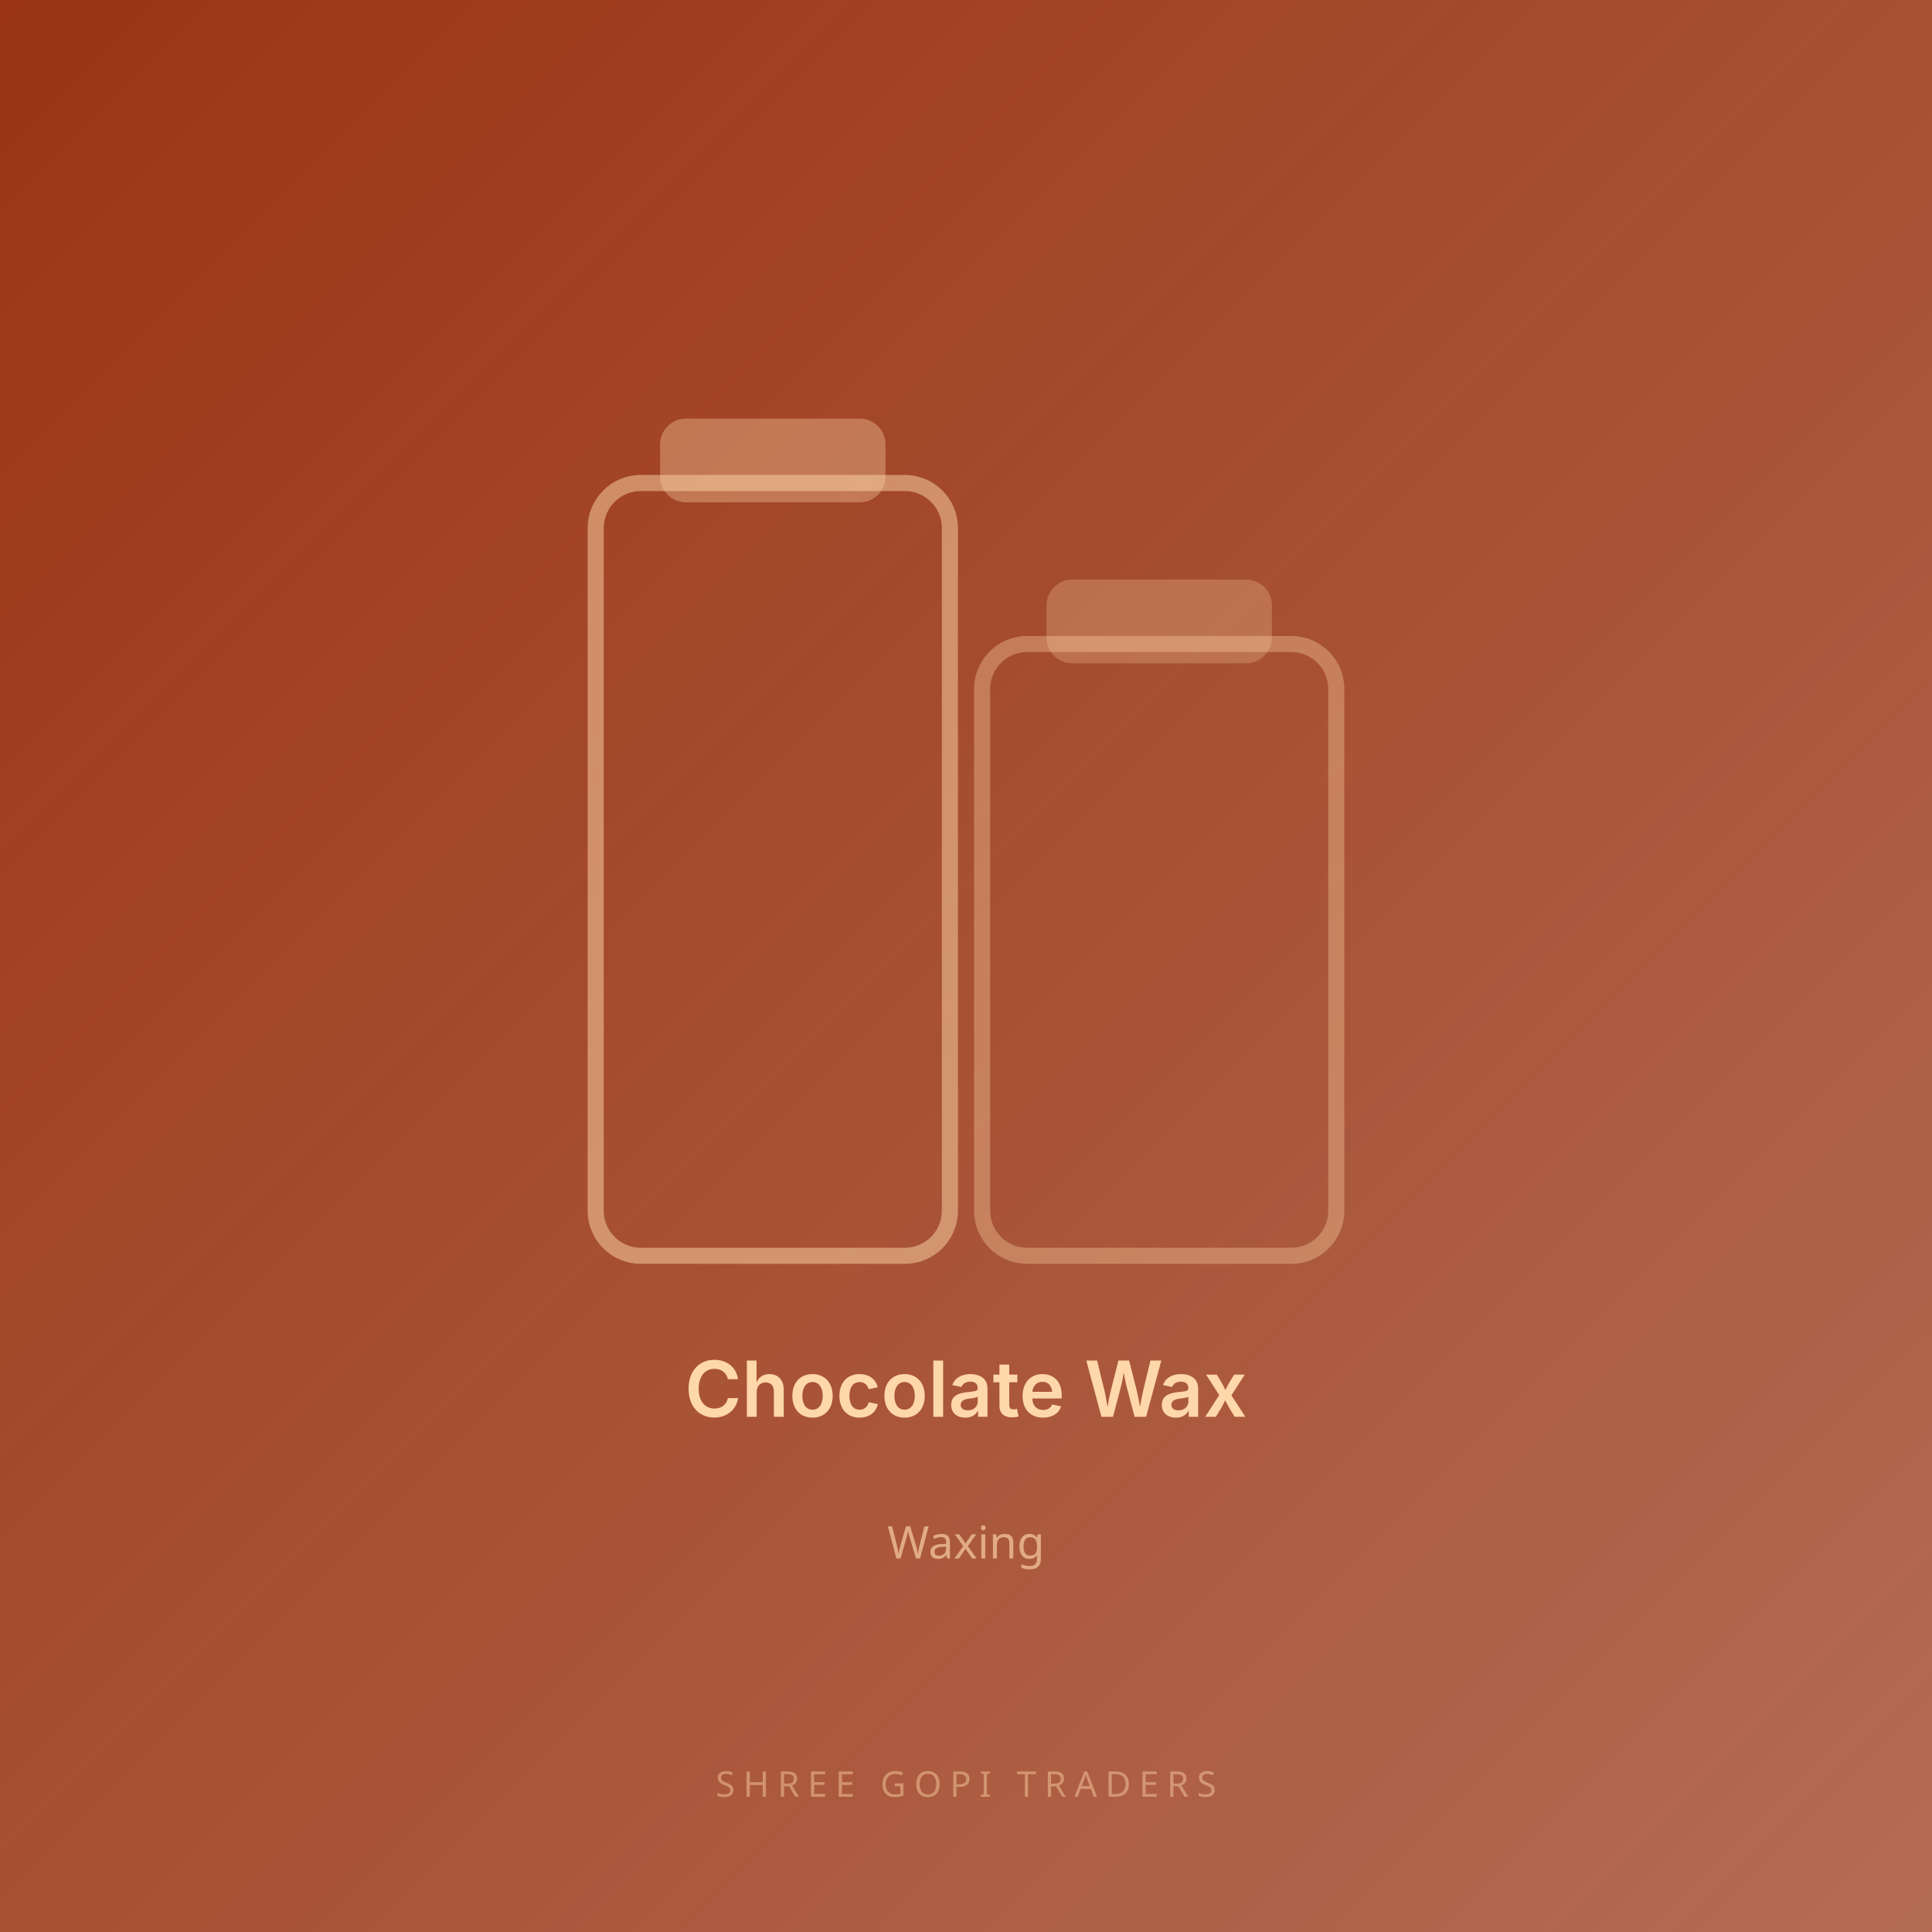
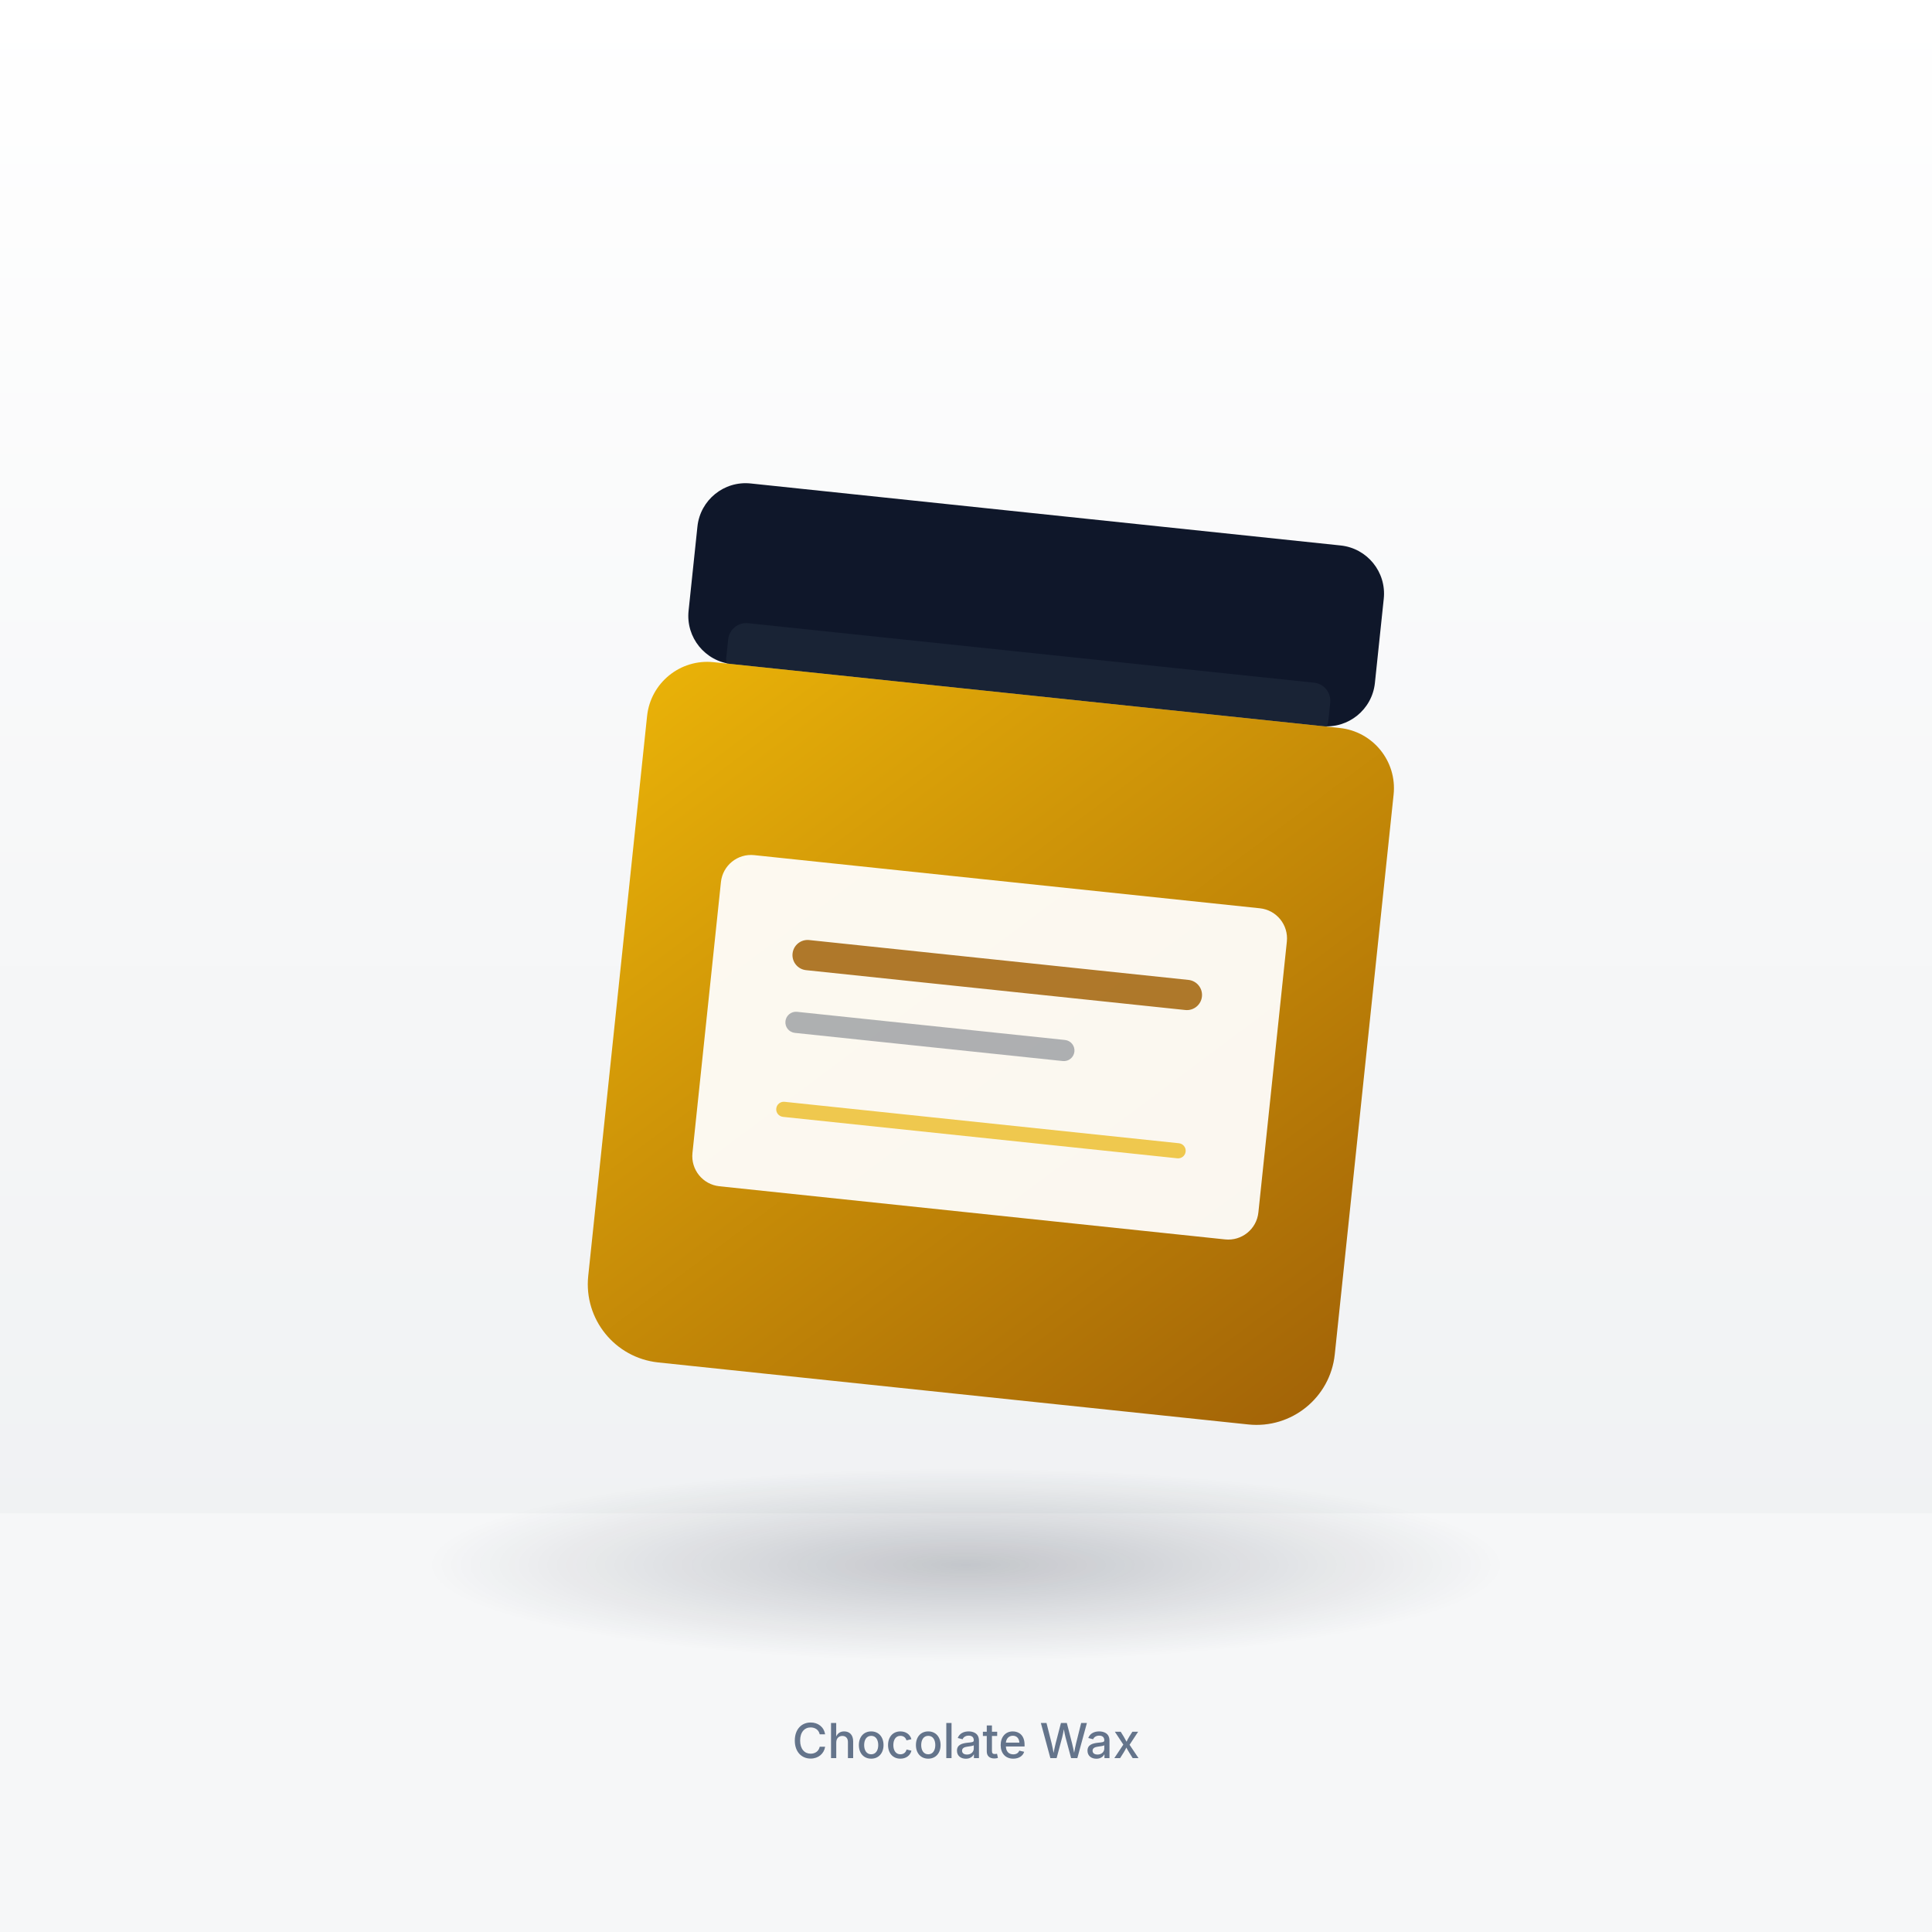
<svg xmlns="http://www.w3.org/2000/svg" viewBox="0 0 600 600" width="600" height="600" role="img" aria-label="Chocolate Wax — Waxing">
  <defs>
-     <linearGradient id="bg" x1="0" y1="0" x2="1" y2="1">
-       <stop offset="0%" stop-color="#9a3412" />
-       <stop offset="100%" stop-color="#9a3412" stop-opacity="0.7" />
+     <linearGradient id="bg" x1="0" y1="0" x2="0" y2="1">
+       <stop offset="0%" stop-color="#ffffff" />
+       <stop offset="100%" stop-color="#eceef0" />
    </linearGradient>
+     <linearGradient id="body" x1="0" y1="0" x2="1" y2="1">
+       <stop offset="0%" stop-color="#eab308" />
+       <stop offset="100%" stop-color="#a16207" />
+     </linearGradient>
+     <linearGradient id="stroke" x1="0" y1="0" x2="1" y2="1">
+       <stop offset="0%" stop-color="#eab308" />
+       <stop offset="100%" stop-color="#a16207" />
+     </linearGradient>
+     <radialGradient id="shadow" cx="50%" cy="50%">
+       <stop offset="0%" stop-color="#0f172a" stop-opacity="0.22" />
+       <stop offset="100%" stop-color="#0f172a" stop-opacity="0" />
+     </radialGradient>
  </defs>
  <rect width="600" height="600" fill="url(#bg)" />
-   <rect x="185" y="150" width="110" height="240" rx="14" fill="none" stroke="#fed7aa" stroke-width="5" opacity="0.5" />
-   <rect x="305" y="200" width="110" height="190" rx="14" fill="none" stroke="#fed7aa" stroke-width="5" opacity="0.35" />
-   <rect x="205" y="130" width="70" height="26" rx="8" fill="#fed7aa" opacity="0.35" />
-   <rect x="325" y="180" width="70" height="26" rx="8" fill="#fed7aa" opacity="0.25" />
-   <text x="300" y="440" font-family="ui-sans-serif,system-ui,-apple-system,sans-serif" font-size="24" font-weight="600" fill="#fed7aa" text-anchor="middle">Chocolate Wax</text>
-   <text x="300" y="484" font-family="ui-sans-serif,system-ui,sans-serif" font-size="14" fill="#fed7aa" text-anchor="middle" opacity="0.65">Waxing</text>
-   <text x="300" y="558" font-family="ui-sans-serif,system-ui,sans-serif" font-size="11" letter-spacing="2.5" fill="#fed7aa" text-anchor="middle" opacity="0.45">SHREE GOPI TRADERS</text>
+   <rect y="470" width="600" height="130" fill="#f6f7f8" />
+   <ellipse cx="300" cy="486" rx="168" ry="30" fill="url(#shadow)" />
+   <g transform="translate(310 300) rotate(6) scale(0.94) translate(-300 -300)">
+     <rect x="186" y="150" width="228" height="60" rx="16" fill="#0f172a" />
+     <rect x="200" y="196" width="200" height="18" rx="6" fill="#1e293b" opacity="0.65" />
+     <path d="M196 210h208a20 20 0 0 1 20 20v186a26 26 0 0 1-26 26H202a26 26 0 0 1-26-26V230a20 20 0 0 1 20-20z" fill="url(#body)" />
+     <rect x="206" y="272" width="188" height="110" rx="10" fill="#ffffff" opacity="0.94" />
+     <rect x="232" y="298" width="136" height="10" rx="5" fill="#a16207" opacity="0.85" />
+     <rect x="232" y="322" width="96" height="7" rx="3.5" fill="#1e293b" opacity="0.35" />
+     <rect x="232" y="352" width="136" height="5" rx="2.5" fill="#eab308" opacity="0.7" />
+   </g>
+   <text x="300" y="546" font-family="ui-sans-serif,system-ui,-apple-system,sans-serif" font-size="15" font-weight="500" fill="#64748b" text-anchor="middle">Chocolate Wax</text>
</svg>
